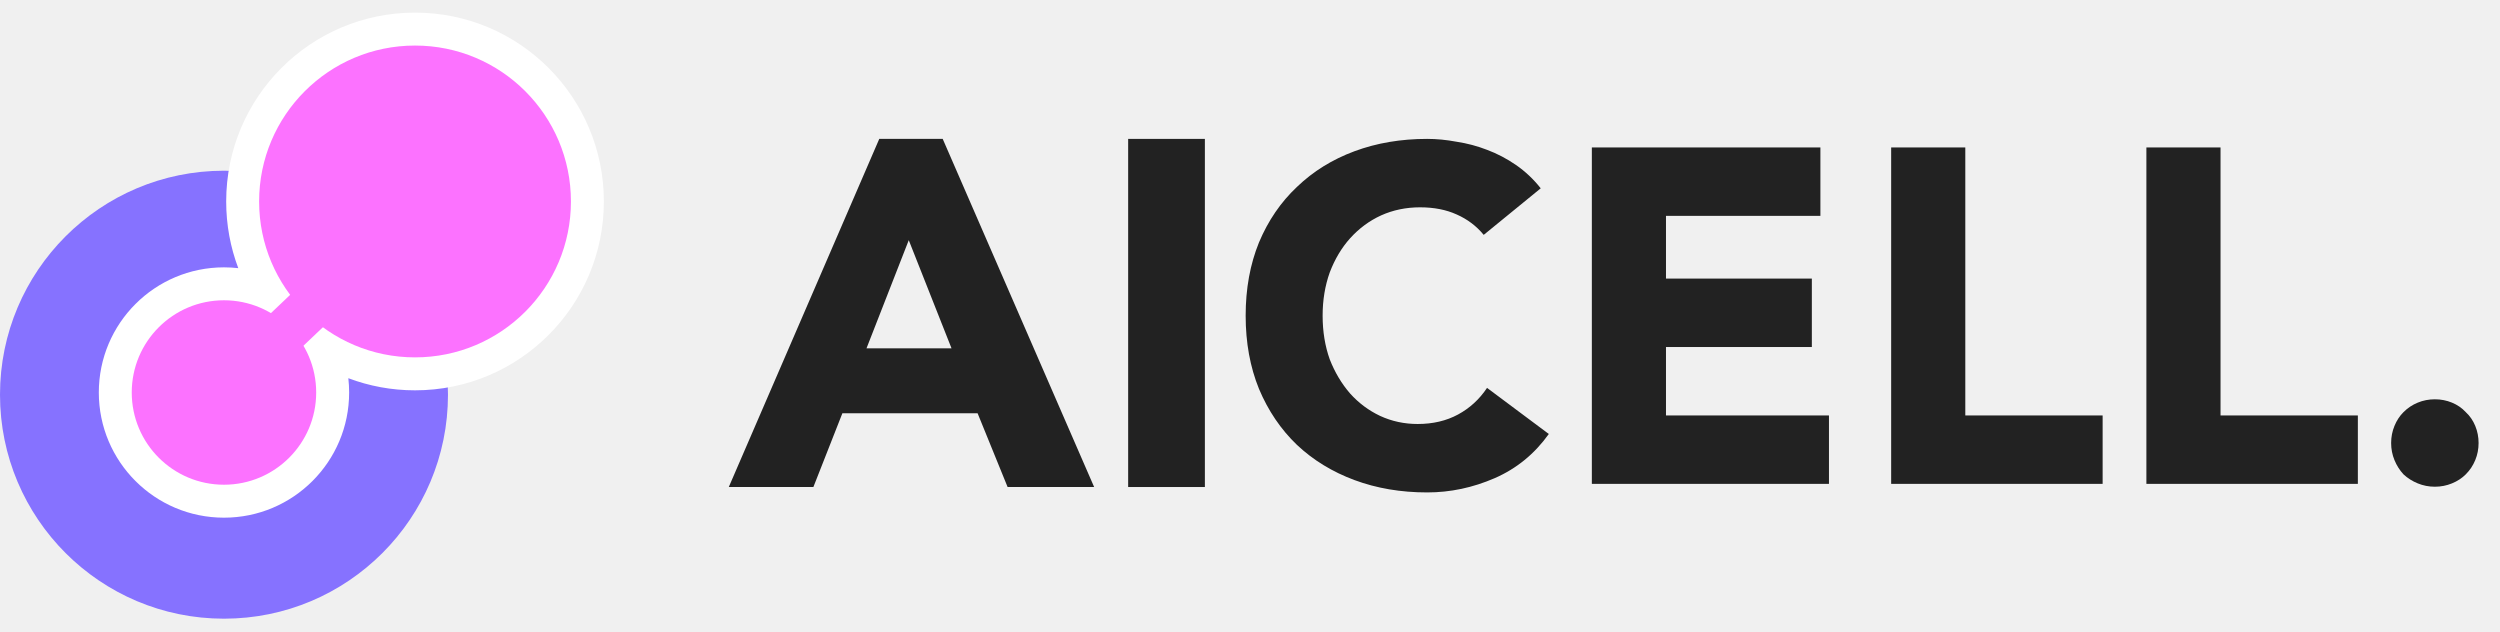
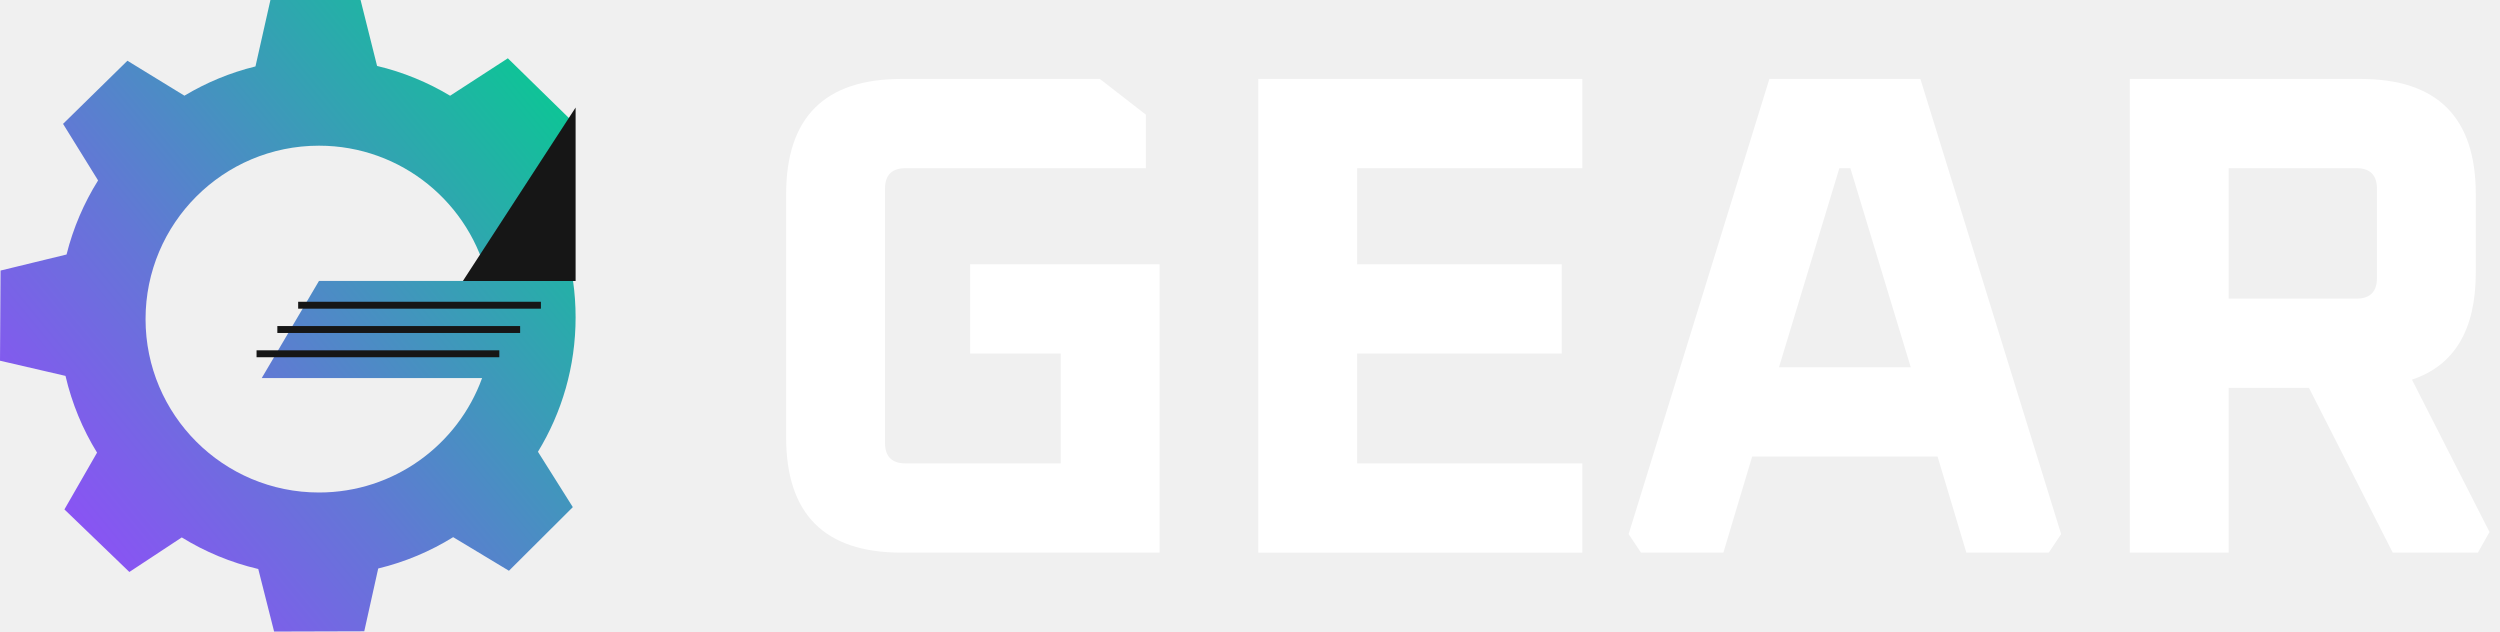
- <svg xmlns="http://www.w3.org/2000/svg" width="99" height="25" viewBox="0 0 99 25" fill="none">
-   <ellipse cx="8.87" cy="15.63" rx="8.87" ry="8.87" fill="#8672FF" />
-   <path fill-rule="evenodd" clip-rule="evenodd" d="M16.435 15.457C20.565 15.457 23.913 12.108 23.913 7.978C23.913 3.848 20.565 0.5 16.435 0.5C12.305 0.5 8.957 3.848 8.957 7.978C8.957 8.908 9.126 9.798 9.436 10.619C9.25 10.598 9.061 10.587 8.87 10.587C6.132 10.587 3.913 12.806 3.913 15.543C3.913 18.281 6.132 20.5 8.87 20.5C11.607 20.5 13.826 18.281 13.826 15.543C13.826 15.352 13.815 15.163 13.794 14.977C14.615 15.287 15.505 15.457 16.435 15.457Z" fill="white" />
-   <circle cx="16.435" cy="7.978" r="6.174" fill="#FC72FF" />
-   <ellipse cx="8.869" cy="15.543" rx="3.652" ry="3.652" fill="#FC72FF" />
-   <rect x="11.688" y="14.003" width="1.823" height="1.652" transform="rotate(-133.548 11.688 14.0029)" fill="#FC72FF" />
-   <path d="M44.675 5.5H47.713V19.286H44.675V5.5Z" fill="#222222" />
-   <path d="M34.819 5.5H37.331L43.328 19.286H39.901L38.713 16.366H33.358L32.21 19.286H28.86L34.819 5.5ZM35.987 9.511L34.313 13.795H37.681L35.987 9.511Z" fill="#222222" />
-   <path d="M94.689 17.543C94.689 17.305 94.733 17.079 94.821 16.866C94.909 16.652 95.028 16.47 95.179 16.32C95.342 16.157 95.53 16.031 95.743 15.944C95.957 15.856 96.182 15.812 96.421 15.812C96.659 15.812 96.885 15.856 97.098 15.944C97.311 16.031 97.493 16.157 97.644 16.32C97.807 16.47 97.932 16.652 98.02 16.866C98.108 17.079 98.152 17.305 98.152 17.543C98.152 17.781 98.108 18.007 98.02 18.22C97.932 18.434 97.807 18.622 97.644 18.785C97.493 18.936 97.311 19.055 97.098 19.142C96.885 19.23 96.659 19.274 96.421 19.274C96.182 19.274 95.957 19.23 95.743 19.142C95.53 19.055 95.342 18.936 95.179 18.785C95.028 18.622 94.909 18.434 94.821 18.22C94.733 18.007 94.689 17.781 94.689 17.543Z" fill="#222222" />
-   <path d="M84.997 5.839H87.933V16.452H93.371V19.161H84.997V5.839Z" fill="#222222" />
-   <path d="M74.89 5.839H77.826V16.452H83.264V19.161H74.89V5.839Z" fill="#222222" />
-   <path d="M63.037 5.839H72.088V8.548H65.973V11.032H71.749V13.742H65.973V16.452H72.427V19.161H63.037V5.839Z" fill="#222222" />
-   <path d="M58.755 9.301C58.467 8.95 58.109 8.68 57.682 8.492C57.269 8.304 56.785 8.21 56.234 8.21C55.682 8.21 55.167 8.316 54.691 8.53C54.226 8.743 53.819 9.044 53.467 9.433C53.129 9.809 52.859 10.261 52.658 10.788C52.47 11.315 52.376 11.885 52.376 12.5C52.376 13.127 52.47 13.704 52.658 14.231C52.859 14.745 53.129 15.197 53.467 15.586C53.806 15.962 54.201 16.257 54.653 16.47C55.117 16.684 55.613 16.79 56.139 16.79C56.742 16.79 57.275 16.665 57.739 16.414C58.203 16.163 58.586 15.812 58.887 15.36L61.333 17.186C60.769 17.976 60.053 18.559 59.188 18.936C58.322 19.312 57.432 19.5 56.516 19.5C55.475 19.5 54.515 19.337 53.637 19.011C52.759 18.685 52 18.22 51.36 17.618C50.72 17.004 50.218 16.263 49.855 15.398C49.503 14.532 49.328 13.566 49.328 12.5C49.328 11.434 49.503 10.468 49.855 9.602C50.218 8.737 50.72 8.003 51.36 7.401C52 6.786 52.759 6.315 53.637 5.989C54.515 5.663 55.475 5.5 56.516 5.5C56.892 5.5 57.281 5.538 57.682 5.613C58.096 5.676 58.498 5.782 58.887 5.933C59.288 6.083 59.671 6.284 60.035 6.535C60.398 6.786 60.725 7.093 61.013 7.457L58.755 9.301Z" fill="#222222" />
+ <svg xmlns="http://www.w3.org/2000/svg" width="95" height="24" viewBox="0 0 95 24" fill="none">
+   <path fill-rule="evenodd" clip-rule="evenodd" d="M10.276 0.001H13.702L14.329 2.506C15.32 2.741 16.254 3.127 17.104 3.638L19.298 2.215L21.748 4.611L20.409 6.899C21.337 8.399 21.873 10.167 21.873 12.06C21.873 13.931 21.35 15.679 20.442 17.167L21.767 19.271L19.34 21.689L17.22 20.412C16.352 20.95 15.393 21.356 14.372 21.603L13.842 23.989L10.416 23.999L9.814 21.622C8.771 21.378 7.792 20.968 6.907 20.422L4.916 21.735L2.448 19.358L3.688 17.2C3.141 16.312 2.732 15.33 2.489 14.284L0 13.707L0.022 10.281L2.529 9.671C2.781 8.662 3.19 7.715 3.727 6.856L2.396 4.707L4.842 2.308L7.008 3.636C7.837 3.139 8.745 2.76 9.708 2.524L10.276 0.001ZM18.55 10.676H12.121L9.946 14.366H18.32C17.403 16.903 14.974 18.715 12.121 18.715C8.482 18.715 5.531 15.765 5.531 12.126C5.531 8.486 8.482 5.536 12.121 5.536C15.262 5.536 17.89 7.734 18.55 10.676Z" fill="url(#paint0_linear_1177_63798)" />
+   <path fill-rule="evenodd" clip-rule="evenodd" d="M20.555 11.73H11.33V11.467H20.555V11.73Z" fill="#161616" />
+   <path fill-rule="evenodd" clip-rule="evenodd" d="M19.765 12.653H10.539V12.39H19.765V12.653Z" fill="#161616" />
+   <path fill-rule="evenodd" clip-rule="evenodd" d="M18.974 13.575H9.749V13.312H18.974V13.575Z" fill="#161616" />
+   <path d="M17.59 10.677L21.873 4.087V10.677H17.59Z" fill="#161616" />
+   <path d="M80.933 21V3H89.698C92.62 3 94.08 4.461 94.08 7.383V10.357C94.08 12.53 93.272 13.887 91.654 14.426L94.602 20.217L94.159 21H90.924L87.741 14.739H84.689V21H80.933ZM84.689 11.348H89.541C90.063 11.348 90.324 11.087 90.324 10.565V7.174C90.324 6.652 90.063 6.391 89.541 6.391H84.689V11.348Z" fill="white" />
+   <path d="M61.888 20.296L67.236 3H72.975L78.323 20.296L77.853 21H74.722L73.627 17.348H66.583L65.488 21H62.357L61.888 20.296ZM67.601 13.957H72.609L70.314 6.391H69.896L67.601 13.957Z" fill="white" />
+   <path d="M47.815 21V3H60.129V6.391H51.572V10.043H59.346V13.435H51.572V17.609H60.129V21H47.815Z" fill="white" />
+   <path d="M29.873 16.617V7.383C29.873 4.461 31.334 3 34.256 3H41.795L43.543 4.357V6.391H34.412C33.89 6.391 33.63 6.652 33.63 7.174V16.826C33.63 17.348 33.89 17.609 34.412 17.609H40.308V13.435H36.864V10.043H44.064V21H34.256C31.334 21 29.873 19.539 29.873 16.617Z" fill="white" />
+   <defs>
+     <linearGradient id="paint0_linear_1177_63798" x1="0.665" y1="24.522" x2="25.226" y2="4.375" gradientUnits="userSpaceOnUse">
+       <stop stop-color="#9945FF" />
+       <stop offset="0.14" stop-color="#8A53F4" />
+       <stop offset="0.42" stop-color="#6377D6" />
+       <stop offset="0.79" stop-color="#24B0A7" />
+       <stop offset="0.99" stop-color="#00D18C" />
+       <stop offset="1" stop-color="#00D18C" />
+     </linearGradient>
+   </defs>
</svg>
